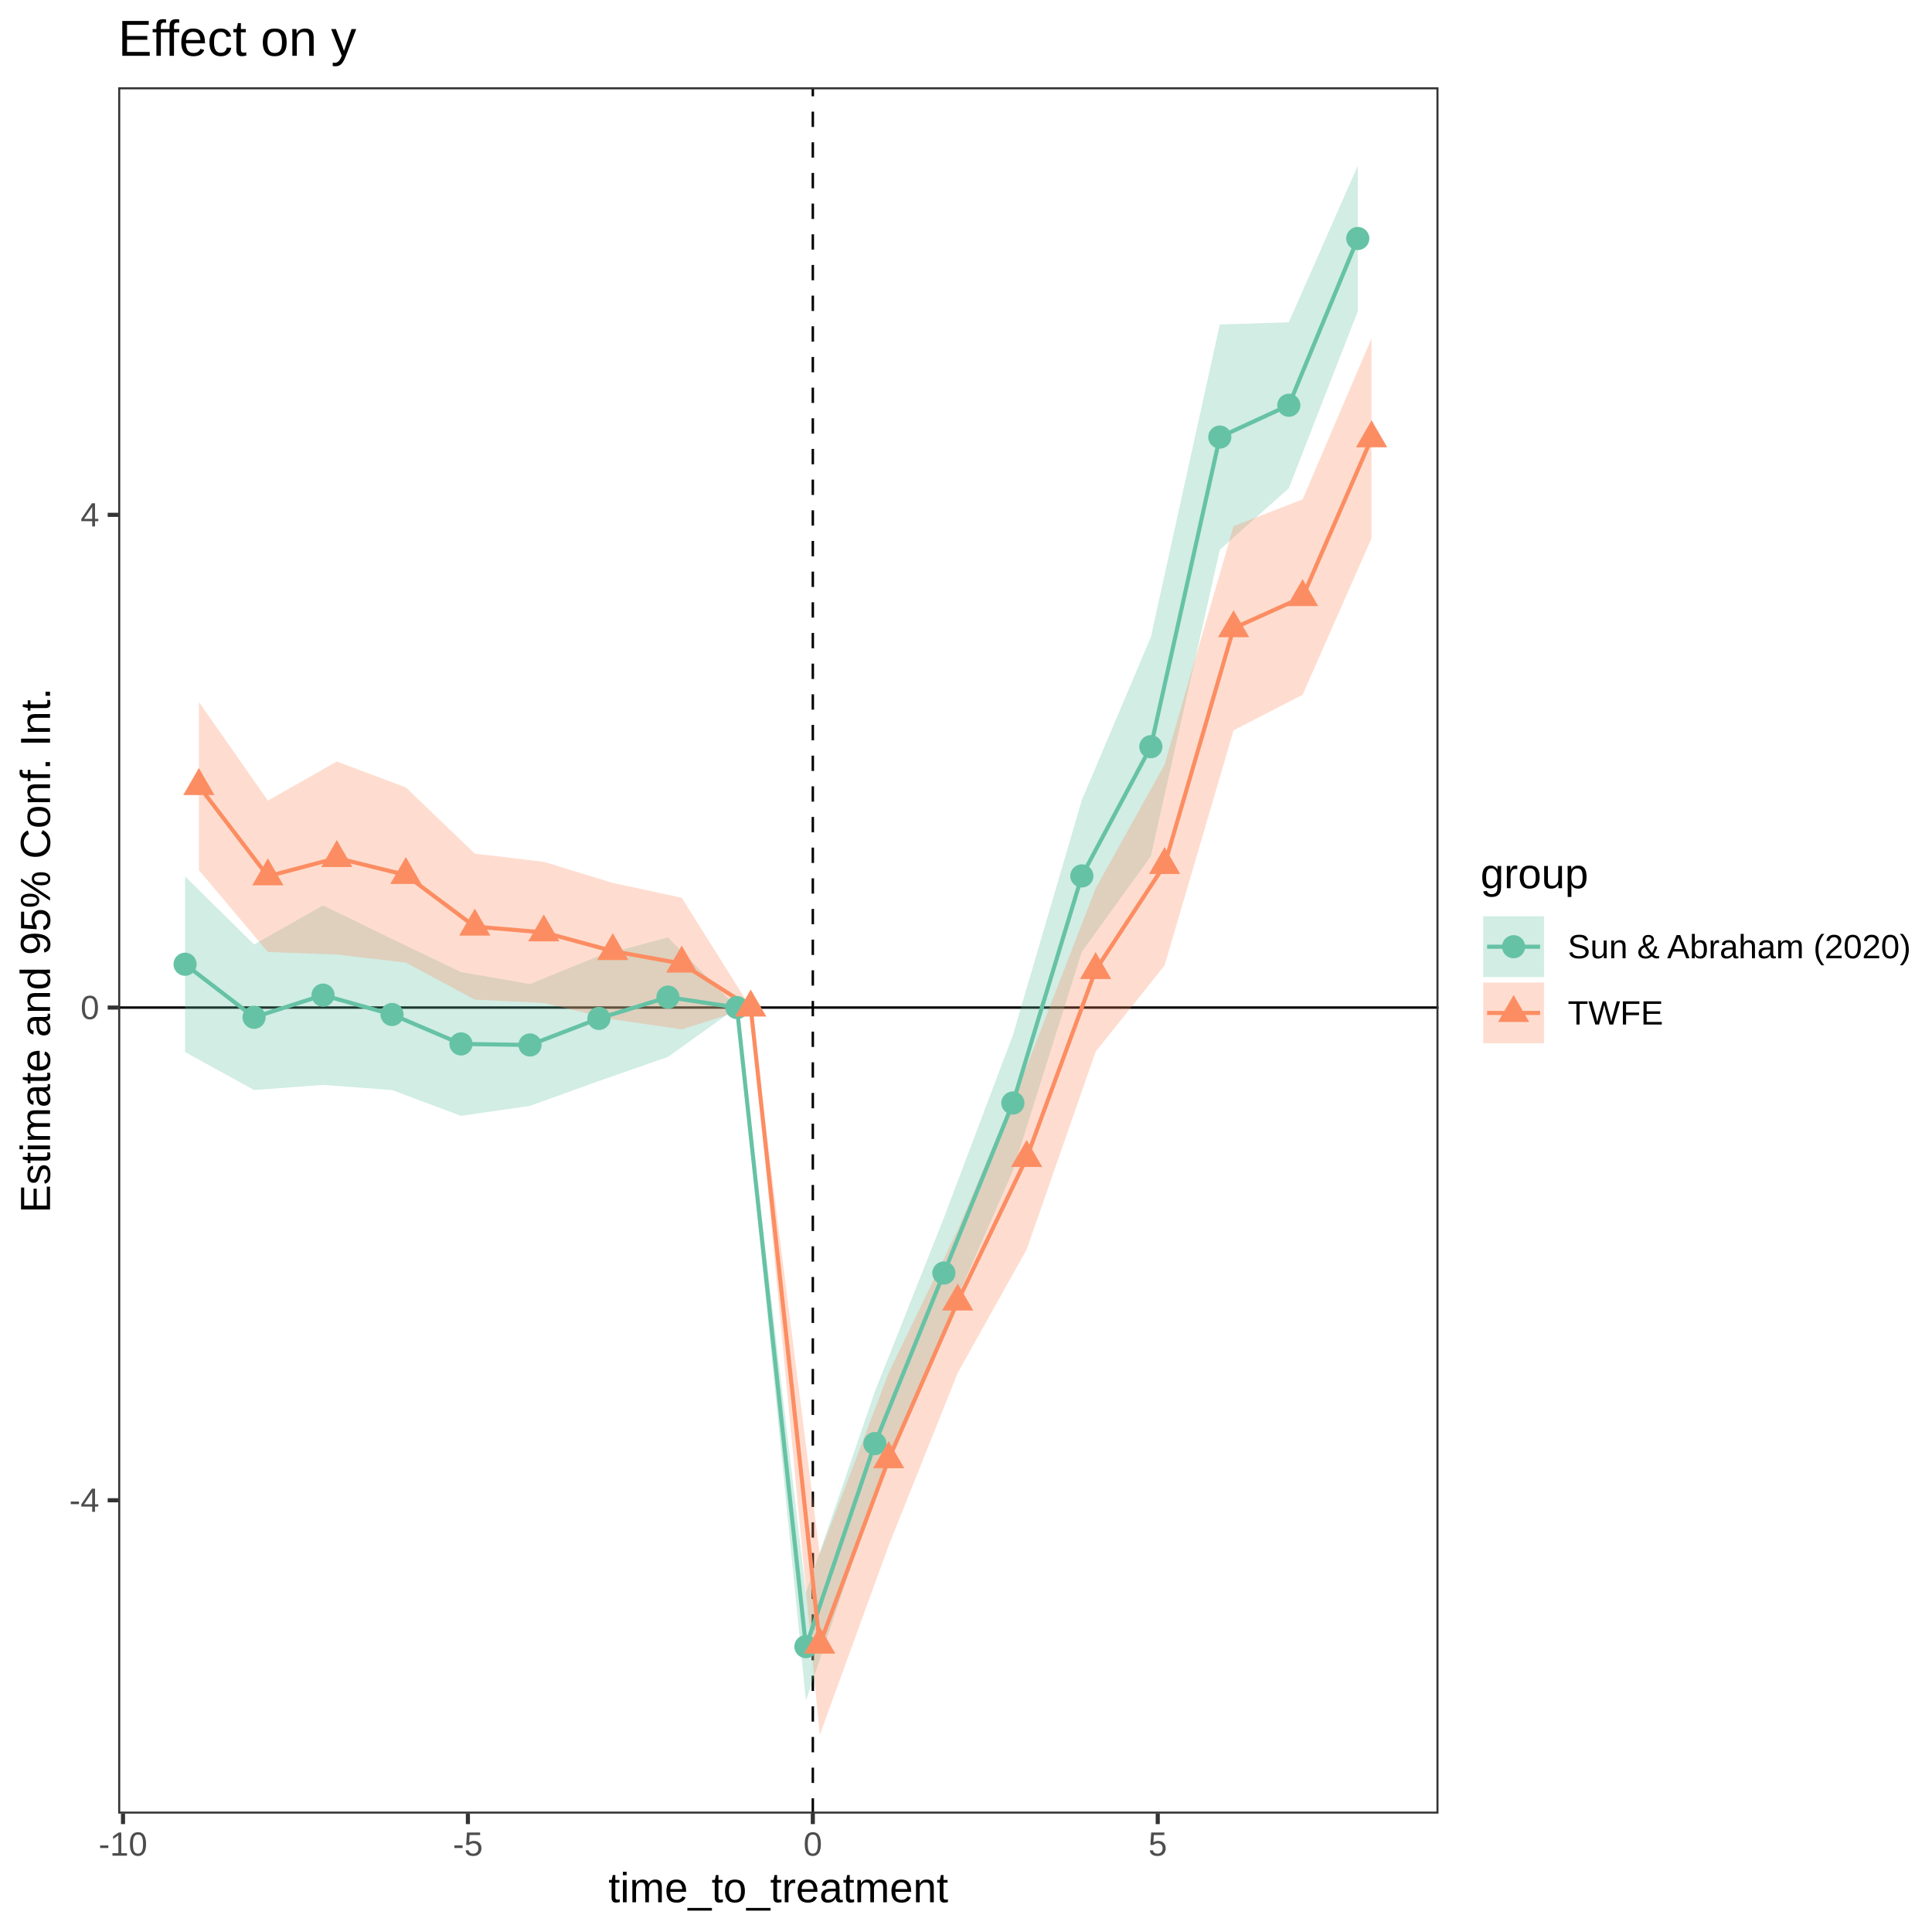
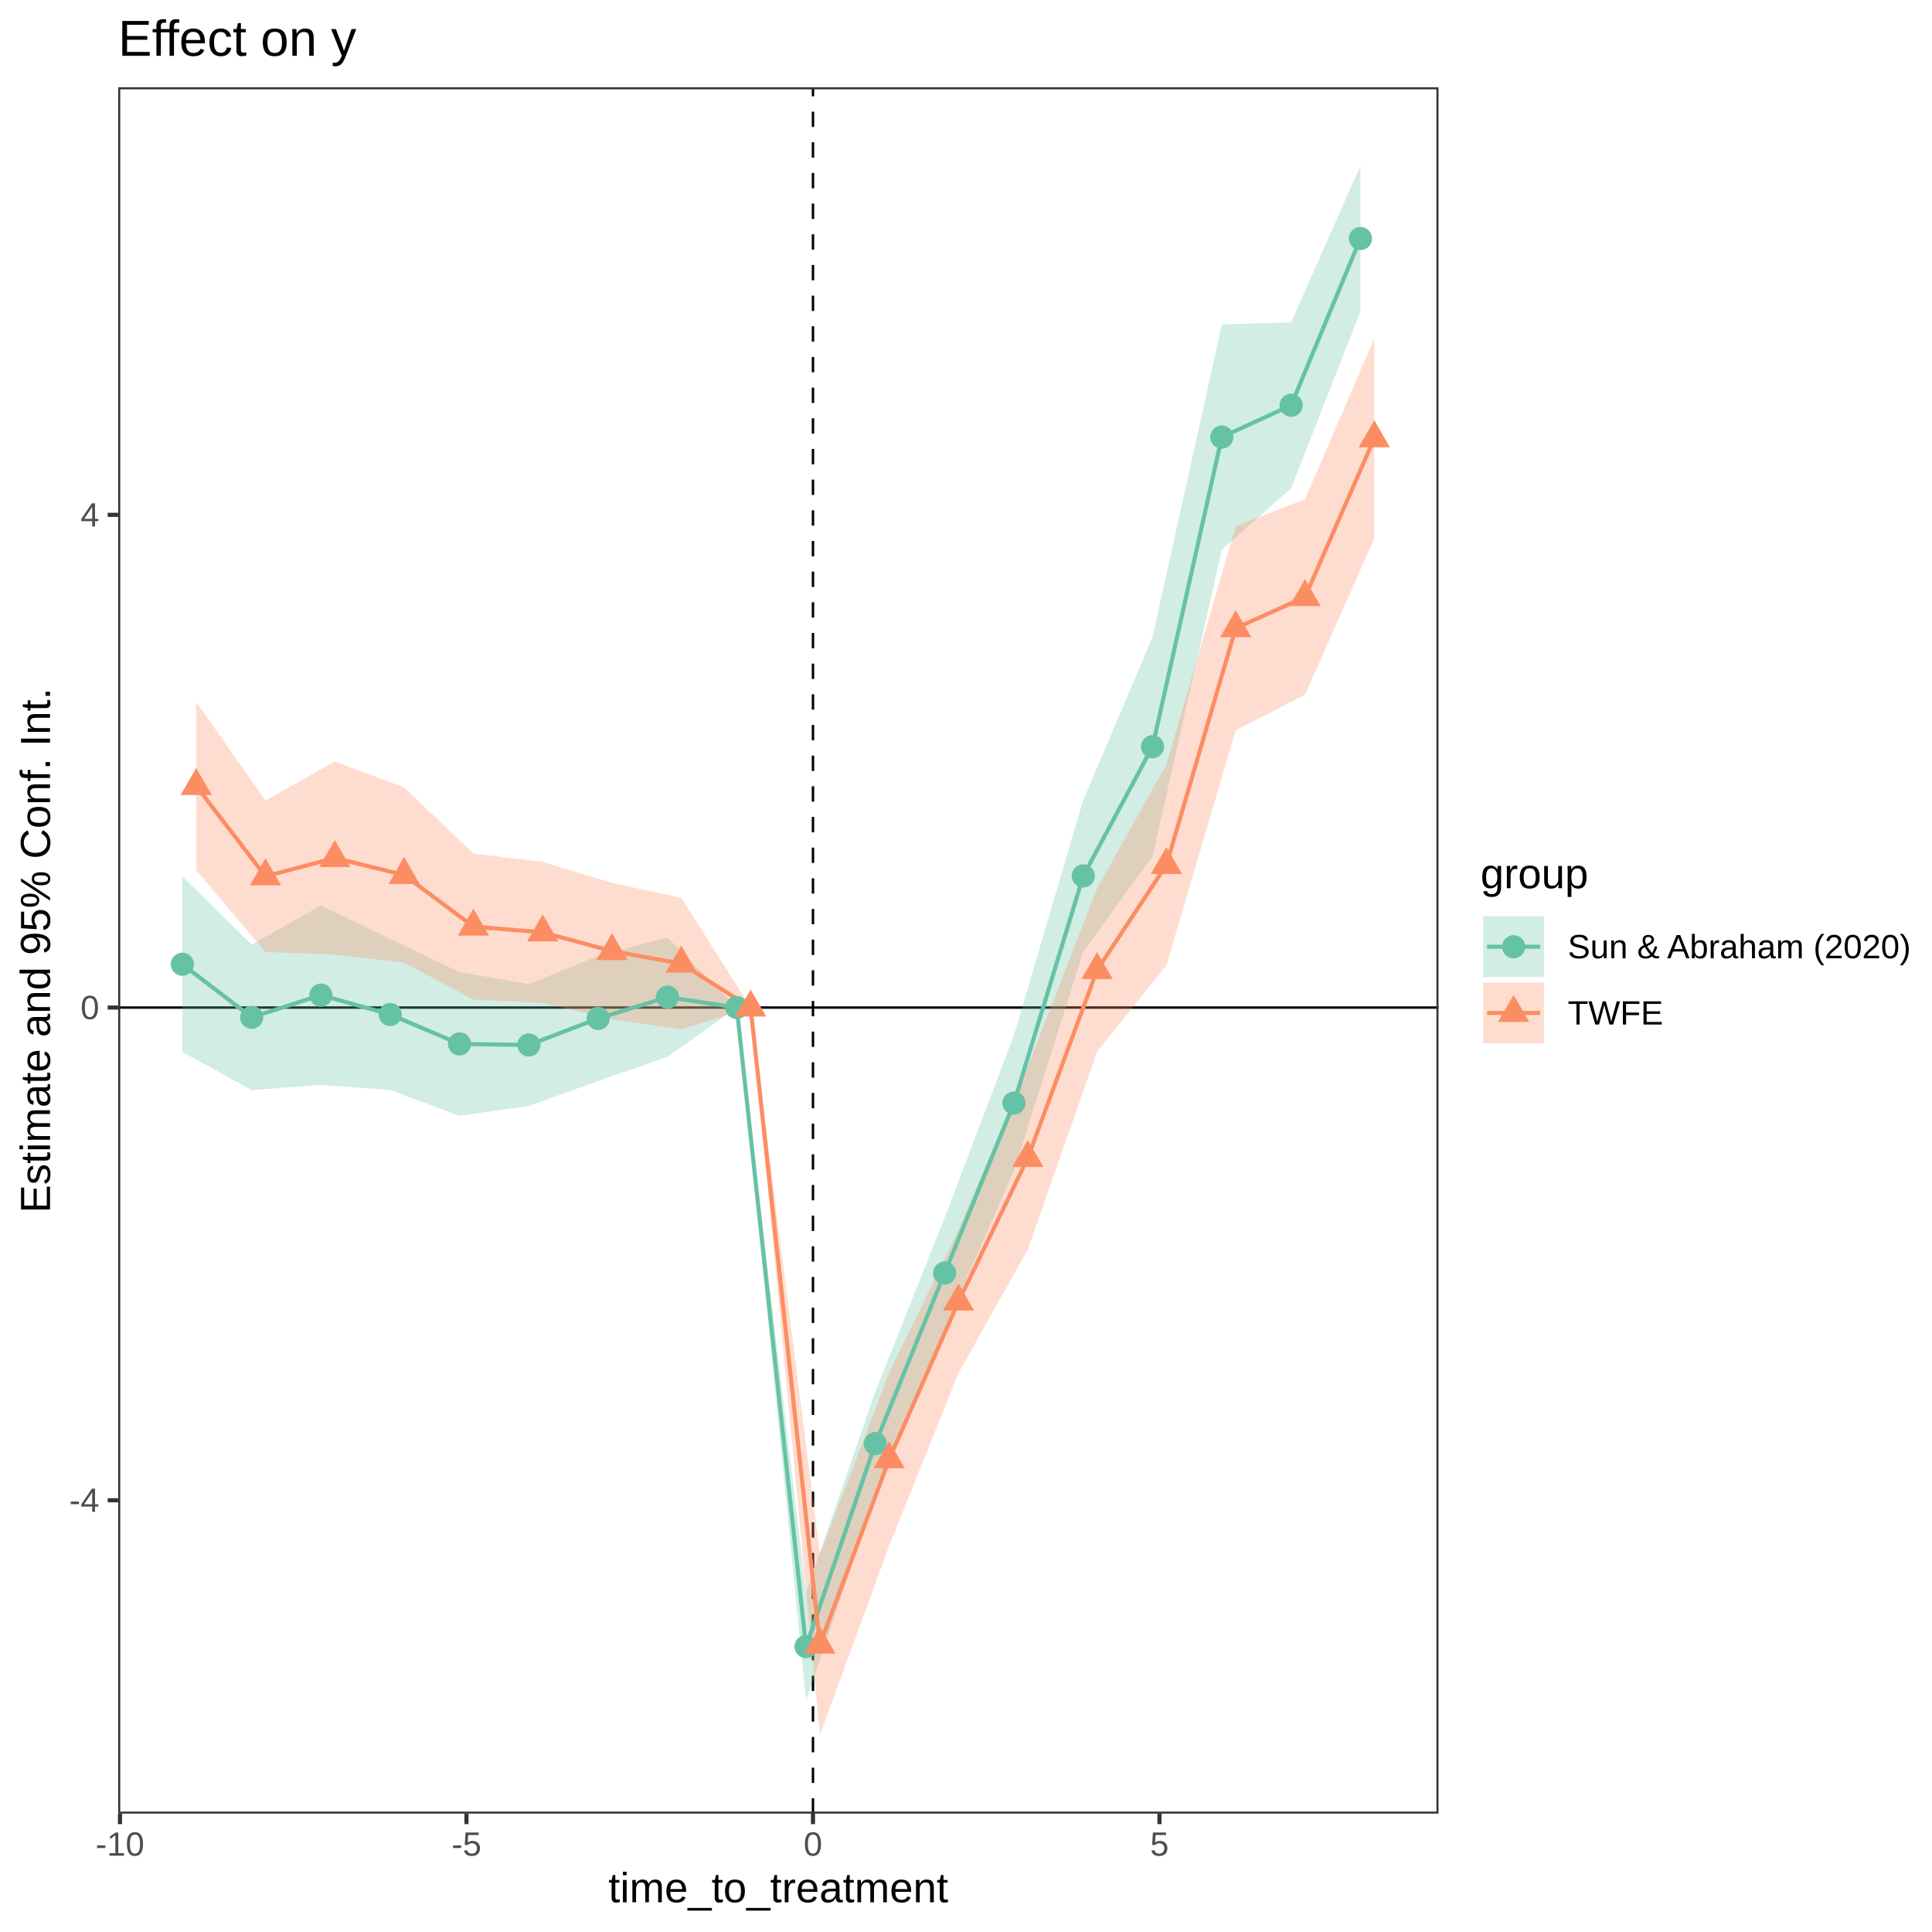
<svg xmlns="http://www.w3.org/2000/svg" class="svglite" width="504.00pt" height="504.00pt" viewBox="0 0 504.00 504.00">
  <defs>
    <style type="text/css">
    .svglite line, .svglite polyline, .svglite polygon, .svglite path, .svglite rect, .svglite circle {
      fill: none;
      stroke: #000000;
      stroke-linecap: round;
      stroke-linejoin: round;
      stroke-miterlimit: 10.00;
    }
    .svglite text {
      white-space: pre;
    }
  </style>
  </defs>
  <rect width="100%" height="100%" style="stroke: none; fill: #FFFFFF;" />
  <defs>
    <clipPath id="cpMC4wMHw1MDQuMDB8MC4wMHw1MDQuMDA=">
      <rect x="0.00" y="0.00" width="504.00" height="504.00" />
    </clipPath>
  </defs>
  <g clip-path="url(#cpMC4wMHw1MDQuMDB8MC4wMHw1MDQuMDA=)">
    <rect x="0.00" y="0.00" width="504.00" height="504.00" style="stroke-width: 1.07; stroke: #FFFFFF; fill: #FFFFFF;" />
  </g>
  <defs>
    <clipPath id="cpMzAuODN8Mzc1LjI2fDIyLjc3fDQ3My4xMg==">
      <rect x="30.83" y="22.77" width="344.43" height="450.35" />
    </clipPath>
  </defs>
  <g clip-path="url(#cpMzAuODN8Mzc1LjI2fDIyLjc3fDQ3My4xMg==)">
    <rect x="30.83" y="22.77" width="344.43" height="450.35" style="stroke-width: 1.07; stroke: none; fill: #FFFFFF;" />
-     <line x1="212.04" y1="473.12" x2="212.04" y2="22.77" style="stroke-width: 0.64; stroke-dasharray: 4.00,4.00; stroke-linecap: butt;" />
+     <line x1="212.08" y1="473.12" x2="212.08" y2="22.77" style="stroke-width: 0.64; stroke-dasharray: 4.00,4.00; stroke-linecap: butt;" />
    <line x1="30.83" y1="262.84" x2="375.26" y2="262.84" style="stroke-width: 0.64; stroke-linecap: butt;" />
-     <polygon points="48.28,228.63 66.28,246.40 84.27,236.18 102.27,244.95 120.26,253.58 138.26,256.71 156.25,249.36 174.25,244.54 192.24,262.84 210.24,415.45 228.23,363.01 246.23,317.70 264.23,270.06 282.22,208.70 300.22,166.20 318.21,84.65 336.21,84.07 354.20,43.24 354.20,81.21 336.21,127.38 318.21,143.40 300.22,223.38 282.22,248.30 264.23,305.42 246.23,346.51 228.23,390.17 210.24,443.65 192.24,262.84 174.25,275.71 156.25,282.00 138.26,288.49 120.26,291.09 102.27,284.36 84.27,283.01 66.28,284.36 48.28,274.45 " style="stroke-width: 0.00; stroke: none; stroke-linecap: butt; fill: #66C2A5; fill-opacity: 0.30;" />
-     <polyline points="48.28,228.63 66.28,246.40 84.27,236.18 102.27,244.95 120.26,253.58 138.26,256.71 156.25,249.36 174.25,244.54 192.24,262.84 210.24,415.45 228.23,363.01 246.23,317.70 264.23,270.06 282.22,208.70 300.22,166.20 318.21,84.65 336.21,84.07 354.20,43.24 " style="stroke-width: 1.07; stroke: none; stroke-linecap: butt;" />
-     <polyline points="354.20,81.21 336.21,127.38 318.21,143.40 300.22,223.38 282.22,248.30 264.23,305.42 246.23,346.51 228.23,390.17 210.24,443.65 192.24,262.84 174.25,275.71 156.25,282.00 138.26,288.49 120.26,291.09 102.27,284.36 84.27,283.01 66.28,284.36 48.28,274.45 " style="stroke-width: 1.07; stroke: none; stroke-linecap: butt;" />
-     <polygon points="51.88,183.12 69.88,208.85 87.87,198.65 105.87,205.40 123.86,222.68 141.86,224.82 159.85,230.32 177.85,234.20 195.84,262.84 213.84,405.42 231.83,358.13 249.83,320.90 267.82,278.20 285.82,231.75 303.81,199.44 321.81,137.25 339.81,130.27 357.80,88.25 357.80,140.42 339.81,181.26 321.81,190.52 303.81,251.85 285.82,274.36 267.82,325.97 249.83,358.17 231.83,403.19 213.84,452.65 195.84,262.84 177.85,268.53 159.85,265.91 141.86,261.64 123.86,260.77 105.87,251.11 87.87,249.01 69.88,248.35 51.88,226.99 " style="stroke-width: 0.00; stroke: none; stroke-linecap: butt; fill: #FC8D62; fill-opacity: 0.30;" />
-     <polyline points="51.88,183.12 69.88,208.85 87.87,198.65 105.87,205.40 123.86,222.68 141.86,224.82 159.85,230.32 177.85,234.20 195.84,262.84 213.84,405.42 231.83,358.13 249.83,320.90 267.82,278.20 285.82,231.75 303.81,199.44 321.81,137.25 339.81,130.27 357.80,88.25 " style="stroke-width: 1.07; stroke: none; stroke-linecap: butt;" />
-     <polyline points="357.80,140.42 339.81,181.26 321.81,190.52 303.81,251.85 285.82,274.36 267.82,325.97 249.83,358.17 231.83,403.19 213.84,452.65 195.84,262.84 177.85,268.53 159.85,265.91 141.86,261.64 123.86,260.77 105.87,251.11 87.87,249.01 69.88,248.35 51.88,226.99 " style="stroke-width: 1.07; stroke: none; stroke-linecap: butt;" />
-     <polyline points="48.28,251.54 66.28,265.38 84.27,259.60 102.27,264.65 120.26,272.33 138.26,272.60 156.25,265.68 174.25,260.12 192.24,262.84 210.24,429.55 228.23,376.59 246.23,332.10 264.23,287.74 282.22,228.50 300.22,194.79 318.21,114.02 336.21,105.72 354.20,62.22 " style="stroke-width: 1.07; stroke: #66C2A5; stroke-linecap: butt;" />
-     <polyline points="51.88,205.05 69.88,228.60 87.87,223.83 105.87,228.26 123.86,241.72 141.86,243.23 159.85,248.12 177.85,251.37 195.84,262.84 213.84,429.03 231.83,380.66 249.83,339.53 267.82,302.08 285.82,253.05 303.81,225.64 321.81,163.88 339.81,155.76 357.80,114.33 " style="stroke-width: 1.07; stroke: #FC8D62; stroke-linecap: butt;" />
-     <circle cx="48.28" cy="251.54" r="3.02" style="stroke-width: 0.71; stroke: none; fill: #66C2A5;" />
-     <polygon points="51.88,200.35 55.95,207.40 47.81,207.40 " style="stroke-width: 0.71; stroke: none; fill: #FC8D62;" />
-     <circle cx="66.28" cy="265.38" r="3.02" style="stroke-width: 0.71; stroke: none; fill: #66C2A5;" />
-     <polygon points="69.88,223.90 73.95,230.95 65.81,230.95 " style="stroke-width: 0.71; stroke: none; fill: #FC8D62;" />
-     <circle cx="84.27" cy="259.60" r="3.02" style="stroke-width: 0.71; stroke: none; fill: #66C2A5;" />
-     <polygon points="87.87,219.13 91.94,226.18 83.80,226.18 " style="stroke-width: 0.71; stroke: none; fill: #FC8D62;" />
-     <circle cx="102.27" cy="264.65" r="3.02" style="stroke-width: 0.71; stroke: none; fill: #66C2A5;" />
-     <polygon points="105.87,223.56 109.94,230.61 101.80,230.61 " style="stroke-width: 0.71; stroke: none; fill: #FC8D62;" />
-     <circle cx="120.26" cy="272.33" r="3.02" style="stroke-width: 0.71; stroke: none; fill: #66C2A5;" />
-     <polygon points="123.86,237.02 127.93,244.07 119.79,244.07 " style="stroke-width: 0.71; stroke: none; fill: #FC8D62;" />
-     <circle cx="138.26" cy="272.60" r="3.02" style="stroke-width: 0.71; stroke: none; fill: #66C2A5;" />
-     <polygon points="141.86,238.53 145.93,245.58 137.79,245.58 " style="stroke-width: 0.71; stroke: none; fill: #FC8D62;" />
-     <circle cx="156.25" cy="265.68" r="3.02" style="stroke-width: 0.71; stroke: none; fill: #66C2A5;" />
-     <polygon points="159.85,243.42 163.92,250.46 155.78,250.46 " style="stroke-width: 0.71; stroke: none; fill: #FC8D62;" />
-     <circle cx="174.25" cy="260.12" r="3.02" style="stroke-width: 0.71; stroke: none; fill: #66C2A5;" />
-     <polygon points="177.85,246.67 181.92,253.72 173.78,253.72 " style="stroke-width: 0.71; stroke: none; fill: #FC8D62;" />
-     <circle cx="192.24" cy="262.84" r="3.02" style="stroke-width: 0.71; stroke: none; fill: #66C2A5;" />
-     <polygon points="195.84,258.14 199.91,265.19 191.77,265.19 " style="stroke-width: 0.71; stroke: none; fill: #FC8D62;" />
-     <circle cx="210.24" cy="429.55" r="3.02" style="stroke-width: 0.71; stroke: none; fill: #66C2A5;" />
-     <polygon points="213.84,424.33 217.91,431.38 209.77,431.38 " style="stroke-width: 0.71; stroke: none; fill: #FC8D62;" />
-     <circle cx="228.23" cy="376.59" r="3.02" style="stroke-width: 0.71; stroke: none; fill: #66C2A5;" />
-     <polygon points="231.83,375.96 235.90,383.01 227.76,383.01 " style="stroke-width: 0.71; stroke: none; fill: #FC8D62;" />
-     <circle cx="246.23" cy="332.10" r="3.02" style="stroke-width: 0.71; stroke: none; fill: #66C2A5;" />
-     <polygon points="249.83,334.84 253.90,341.88 245.76,341.88 " style="stroke-width: 0.71; stroke: none; fill: #FC8D62;" />
-     <circle cx="264.23" cy="287.74" r="3.02" style="stroke-width: 0.71; stroke: none; fill: #66C2A5;" />
-     <polygon points="267.82,297.38 271.89,304.43 263.75,304.43 " style="stroke-width: 0.71; stroke: none; fill: #FC8D62;" />
-     <circle cx="282.22" cy="228.50" r="3.02" style="stroke-width: 0.71; stroke: none; fill: #66C2A5;" />
-     <polygon points="285.82,248.35 289.89,255.40 281.75,255.40 " style="stroke-width: 0.71; stroke: none; fill: #FC8D62;" />
-     <circle cx="300.22" cy="194.79" r="3.02" style="stroke-width: 0.71; stroke: none; fill: #66C2A5;" />
-     <polygon points="303.81,220.95 307.88,227.99 299.74,227.99 " style="stroke-width: 0.71; stroke: none; fill: #FC8D62;" />
-     <circle cx="318.21" cy="114.02" r="3.02" style="stroke-width: 0.71; stroke: none; fill: #66C2A5;" />
-     <polygon points="321.81,159.18 325.88,166.23 317.74,166.23 " style="stroke-width: 0.71; stroke: none; fill: #FC8D62;" />
-     <circle cx="336.21" cy="105.72" r="3.02" style="stroke-width: 0.71; stroke: none; fill: #66C2A5;" />
-     <polygon points="339.81,151.06 343.87,158.11 335.74,158.11 " style="stroke-width: 0.71; stroke: none; fill: #FC8D62;" />
-     <circle cx="354.20" cy="62.22" r="3.02" style="stroke-width: 0.71; stroke: none; fill: #66C2A5;" />
-     <polygon points="357.80,109.63 361.87,116.68 353.73,116.68 " style="stroke-width: 0.71; stroke: none; fill: #FC8D62;" />
+     <polygon points="47.57,228.63 65.65,246.40 83.72,236.18 101.80,244.95 119.88,253.58 137.96,256.71 156.04,249.36 174.12,244.54 192.19,262.84 210.27,415.45 228.35,363.01 246.43,317.70 264.51,270.06 282.59,208.70 300.66,166.20 318.74,84.65 336.82,84.07 354.90,43.24 354.90,81.21 336.82,127.38 318.74,143.40 300.66,223.38 282.59,248.30 264.51,305.42 246.43,346.51 228.35,390.17 210.27,443.65 192.19,262.84 174.12,275.71 156.04,282.00 137.96,288.49 119.88,291.09 101.80,284.36 83.72,283.01 65.65,284.36 47.57,274.45 " style="stroke-width: 0.00; stroke: none; stroke-linecap: butt; fill: #66C2A5; fill-opacity: 0.30;" />
+     <polyline points="47.57,228.63 65.65,246.40 83.72,236.18 101.80,244.95 119.88,253.58 137.96,256.71 156.04,249.36 174.12,244.54 192.19,262.84 210.27,415.45 228.35,363.01 246.43,317.70 264.51,270.06 282.59,208.70 300.66,166.20 318.74,84.65 336.82,84.07 354.90,43.24 " style="stroke-width: 1.07; stroke: none; stroke-linecap: butt;" />
+     <polyline points="354.90,81.21 336.82,127.38 318.74,143.40 300.66,223.38 282.59,248.30 264.51,305.42 246.43,346.51 228.35,390.17 210.27,443.65 192.19,262.84 174.12,275.71 156.04,282.00 137.96,288.49 119.88,291.09 101.80,284.36 83.72,283.01 65.65,284.36 47.57,274.45 " style="stroke-width: 1.07; stroke: none; stroke-linecap: butt;" />
+     <polygon points="51.18,183.12 69.26,208.85 87.34,198.65 105.42,205.40 123.50,222.68 141.57,224.82 159.65,230.32 177.73,234.20 195.81,262.84 213.89,405.42 231.97,358.13 250.05,320.90 268.12,278.20 286.20,231.75 304.28,199.44 322.36,137.25 340.44,130.27 358.52,88.25 358.52,140.42 340.44,181.26 322.36,190.52 304.28,251.85 286.20,274.36 268.12,325.97 250.05,358.17 231.97,403.19 213.89,452.65 195.81,262.84 177.73,268.53 159.65,265.91 141.57,261.64 123.50,260.77 105.42,251.11 87.34,249.01 69.26,248.35 51.18,226.99 " style="stroke-width: 0.00; stroke: none; stroke-linecap: butt; fill: #FC8D62; fill-opacity: 0.30;" />
+     <polyline points="51.18,183.12 69.26,208.85 87.34,198.65 105.42,205.40 123.50,222.68 141.57,224.82 159.65,230.32 177.73,234.20 195.81,262.84 213.89,405.42 231.97,358.13 250.05,320.90 268.12,278.20 286.20,231.75 304.28,199.44 322.36,137.25 340.44,130.27 358.52,88.25 " style="stroke-width: 1.07; stroke: none; stroke-linecap: butt;" />
+     <polyline points="358.52,140.42 340.44,181.26 322.36,190.52 304.28,251.85 286.20,274.36 268.12,325.97 250.05,358.17 231.97,403.19 213.89,452.65 195.81,262.84 177.73,268.53 159.65,265.91 141.57,261.64 123.50,260.77 105.42,251.11 87.34,249.01 69.26,248.35 51.18,226.99 " style="stroke-width: 1.07; stroke: none; stroke-linecap: butt;" />
+     <polyline points="47.57,251.54 65.65,265.38 83.72,259.60 101.80,264.65 119.88,272.33 137.96,272.60 156.04,265.68 174.12,260.12 192.19,262.84 210.27,429.55 228.35,376.59 246.43,332.10 264.51,287.74 282.59,228.50 300.66,194.79 318.74,114.02 336.82,105.72 354.90,62.22 " style="stroke-width: 1.07; stroke: #66C2A5; stroke-linecap: butt;" />
+     <polyline points="51.18,205.05 69.26,228.60 87.34,223.83 105.42,228.26 123.50,241.72 141.57,243.23 159.65,248.12 177.73,251.37 195.81,262.84 213.89,429.03 231.97,380.66 250.05,339.53 268.12,302.08 286.20,253.05 304.28,225.64 322.36,163.88 340.44,155.76 358.52,114.33 " style="stroke-width: 1.07; stroke: #FC8D62; stroke-linecap: butt;" />
+     <circle cx="47.57" cy="251.54" r="3.02" style="stroke-width: 0.71; stroke: none; fill: #66C2A5;" />
+     <polygon points="51.18,200.35 55.25,207.40 47.11,207.40 " style="stroke-width: 0.71; stroke: none; fill: #FC8D62;" />
+     <circle cx="65.65" cy="265.38" r="3.02" style="stroke-width: 0.71; stroke: none; fill: #66C2A5;" />
+     <polygon points="69.26,223.90 73.33,230.95 65.19,230.95 " style="stroke-width: 0.71; stroke: none; fill: #FC8D62;" />
+     <circle cx="83.72" cy="259.60" r="3.02" style="stroke-width: 0.71; stroke: none; fill: #66C2A5;" />
+     <polygon points="87.34,219.13 91.41,226.18 83.27,226.18 " style="stroke-width: 0.71; stroke: none; fill: #FC8D62;" />
+     <circle cx="101.80" cy="264.65" r="3.02" style="stroke-width: 0.71; stroke: none; fill: #66C2A5;" />
+     <polygon points="105.42,223.56 109.49,230.61 101.35,230.61 " style="stroke-width: 0.71; stroke: none; fill: #FC8D62;" />
+     <circle cx="119.88" cy="272.33" r="3.02" style="stroke-width: 0.71; stroke: none; fill: #66C2A5;" />
+     <polygon points="123.50,237.02 127.57,244.07 119.43,244.07 " style="stroke-width: 0.71; stroke: none; fill: #FC8D62;" />
+     <circle cx="137.96" cy="272.60" r="3.02" style="stroke-width: 0.71; stroke: none; fill: #66C2A5;" />
+     <polygon points="141.57,238.53 145.64,245.58 137.51,245.58 " style="stroke-width: 0.71; stroke: none; fill: #FC8D62;" />
+     <circle cx="156.04" cy="265.68" r="3.02" style="stroke-width: 0.71; stroke: none; fill: #66C2A5;" />
+     <polygon points="159.65,243.42 163.72,250.46 155.58,250.46 " style="stroke-width: 0.71; stroke: none; fill: #FC8D62;" />
+     <circle cx="174.12" cy="260.12" r="3.02" style="stroke-width: 0.71; stroke: none; fill: #66C2A5;" />
+     <polygon points="177.73,246.67 181.80,253.72 173.66,253.72 " style="stroke-width: 0.71; stroke: none; fill: #FC8D62;" />
+     <circle cx="192.19" cy="262.84" r="3.02" style="stroke-width: 0.71; stroke: none; fill: #66C2A5;" />
+     <polygon points="195.81,258.14 199.88,265.19 191.74,265.19 " style="stroke-width: 0.71; stroke: none; fill: #FC8D62;" />
+     <circle cx="210.27" cy="429.55" r="3.02" style="stroke-width: 0.71; stroke: none; fill: #66C2A5;" />
+     <polygon points="213.89,424.33 217.96,431.38 209.82,431.38 " style="stroke-width: 0.71; stroke: none; fill: #FC8D62;" />
+     <circle cx="228.35" cy="376.59" r="3.02" style="stroke-width: 0.71; stroke: none; fill: #66C2A5;" />
+     <polygon points="231.97,375.96 236.04,383.01 227.90,383.01 " style="stroke-width: 0.71; stroke: none; fill: #FC8D62;" />
+     <circle cx="246.43" cy="332.10" r="3.02" style="stroke-width: 0.71; stroke: none; fill: #66C2A5;" />
+     <polygon points="250.05,334.84 254.11,341.88 245.98,341.88 " style="stroke-width: 0.71; stroke: none; fill: #FC8D62;" />
+     <circle cx="264.51" cy="287.74" r="3.02" style="stroke-width: 0.71; stroke: none; fill: #66C2A5;" />
+     <polygon points="268.12,297.38 272.19,304.43 264.05,304.43 " style="stroke-width: 0.71; stroke: none; fill: #FC8D62;" />
+     <circle cx="282.59" cy="228.50" r="3.02" style="stroke-width: 0.71; stroke: none; fill: #66C2A5;" />
+     <polygon points="286.20,248.35 290.27,255.40 282.13,255.40 " style="stroke-width: 0.71; stroke: none; fill: #FC8D62;" />
+     <circle cx="300.66" cy="194.79" r="3.02" style="stroke-width: 0.71; stroke: none; fill: #66C2A5;" />
+     <polygon points="304.28,220.95 308.35,227.99 300.21,227.99 " style="stroke-width: 0.71; stroke: none; fill: #FC8D62;" />
+     <circle cx="318.74" cy="114.02" r="3.02" style="stroke-width: 0.71; stroke: none; fill: #66C2A5;" />
+     <polygon points="322.36,159.18 326.43,166.23 318.29,166.23 " style="stroke-width: 0.71; stroke: none; fill: #FC8D62;" />
+     <circle cx="336.82" cy="105.72" r="3.02" style="stroke-width: 0.71; stroke: none; fill: #66C2A5;" />
+     <polygon points="340.44,151.06 344.51,158.11 336.37,158.11 " style="stroke-width: 0.71; stroke: none; fill: #FC8D62;" />
+     <circle cx="354.90" cy="62.22" r="3.02" style="stroke-width: 0.71; stroke: none; fill: #66C2A5;" />
+     <polygon points="358.52,109.63 362.58,116.68 354.45,116.68 " style="stroke-width: 0.71; stroke: none; fill: #FC8D62;" />
    <rect x="30.83" y="22.77" width="344.43" height="450.35" style="stroke-width: 1.07; stroke: #333333;" />
  </g>
  <g clip-path="url(#cpMC4wMHw1MDQuMDB8MC4wMHw1MDQuMDA=)">
    <text x="25.90" y="394.40" text-anchor="end" style="font-size: 8.80px;fill: #4D4D4D; font-family: &quot;Liberation Sans&quot;;" textLength="7.83px" lengthAdjust="spacingAndGlyphs">-4</text>
    <text x="25.90" y="265.87" text-anchor="end" style="font-size: 8.80px;fill: #4D4D4D; font-family: &quot;Liberation Sans&quot;;" textLength="4.90px" lengthAdjust="spacingAndGlyphs">0</text>
    <text x="25.90" y="137.34" text-anchor="end" style="font-size: 8.80px;fill: #4D4D4D; font-family: &quot;Liberation Sans&quot;;" textLength="4.90px" lengthAdjust="spacingAndGlyphs">4</text>
    <polyline points="28.09,391.37 30.83,391.37 " style="stroke-width: 1.07; stroke: #333333; stroke-linecap: butt;" />
    <polyline points="28.09,262.84 30.83,262.84 " style="stroke-width: 1.07; stroke: #333333; stroke-linecap: butt;" />
    <polyline points="28.09,134.31 30.83,134.31 " style="stroke-width: 1.07; stroke: #333333; stroke-linecap: butt;" />
-     <polyline points="32.09,475.86 32.09,473.12 " style="stroke-width: 1.07; stroke: #333333; stroke-linecap: butt;" />
-     <polyline points="122.06,475.86 122.06,473.12 " style="stroke-width: 1.07; stroke: #333333; stroke-linecap: butt;" />
-     <polyline points="212.04,475.86 212.04,473.12 " style="stroke-width: 1.07; stroke: #333333; stroke-linecap: butt;" />
-     <polyline points="302.02,475.86 302.02,473.12 " style="stroke-width: 1.07; stroke: #333333; stroke-linecap: butt;" />
-     <text x="32.09" y="484.10" text-anchor="middle" style="font-size: 8.80px;fill: #4D4D4D; font-family: &quot;Liberation Sans&quot;;" textLength="12.72px" lengthAdjust="spacingAndGlyphs">-10</text>
-     <text x="122.06" y="484.10" text-anchor="middle" style="font-size: 8.80px;fill: #4D4D4D; font-family: &quot;Liberation Sans&quot;;" textLength="7.83px" lengthAdjust="spacingAndGlyphs">-5</text>
-     <text x="212.04" y="484.10" text-anchor="middle" style="font-size: 8.80px;fill: #4D4D4D; font-family: &quot;Liberation Sans&quot;;" textLength="4.90px" lengthAdjust="spacingAndGlyphs">0</text>
-     <text x="302.02" y="484.10" text-anchor="middle" style="font-size: 8.80px;fill: #4D4D4D; font-family: &quot;Liberation Sans&quot;;" textLength="4.90px" lengthAdjust="spacingAndGlyphs">5</text>
+     <polyline points="31.30,475.86 31.30,473.12 " style="stroke-width: 1.07; stroke: #333333; stroke-linecap: butt;" />
+     <polyline points="121.69,475.86 121.69,473.12 " style="stroke-width: 1.07; stroke: #333333; stroke-linecap: butt;" />
+     <polyline points="212.08,475.86 212.08,473.12 " style="stroke-width: 1.07; stroke: #333333; stroke-linecap: butt;" />
+     <polyline points="302.47,475.86 302.47,473.12 " style="stroke-width: 1.07; stroke: #333333; stroke-linecap: butt;" />
+     <text x="31.30" y="484.10" text-anchor="middle" style="font-size: 8.80px;fill: #4D4D4D; font-family: &quot;Liberation Sans&quot;;" textLength="12.72px" lengthAdjust="spacingAndGlyphs">-10</text>
+     <text x="121.69" y="484.10" text-anchor="middle" style="font-size: 8.80px;fill: #4D4D4D; font-family: &quot;Liberation Sans&quot;;" textLength="7.83px" lengthAdjust="spacingAndGlyphs">-5</text>
+     <text x="212.08" y="484.10" text-anchor="middle" style="font-size: 8.80px;fill: #4D4D4D; font-family: &quot;Liberation Sans&quot;;" textLength="4.90px" lengthAdjust="spacingAndGlyphs">0</text>
+     <text x="302.47" y="484.10" text-anchor="middle" style="font-size: 8.80px;fill: #4D4D4D; font-family: &quot;Liberation Sans&quot;;" textLength="4.90px" lengthAdjust="spacingAndGlyphs">5</text>
    <text x="203.04" y="496.24" text-anchor="middle" style="font-size: 11.00px; font-family: &quot;Liberation Sans&quot;;" textLength="88.70px" lengthAdjust="spacingAndGlyphs">time_to_treatment</text>
    <text transform="translate(13.05,247.94) rotate(-90)" text-anchor="middle" style="font-size: 11.00px; font-family: &quot;Liberation Sans&quot;;" textLength="137.03px" lengthAdjust="spacingAndGlyphs">Estimate and 95% Conf. Int.</text>
    <rect x="386.21" y="223.00" width="112.31" height="49.89" style="stroke-width: 1.07; stroke: none; fill: #FFFFFF;" />
    <text x="386.21" y="231.71" style="font-size: 11.00px; font-family: &quot;Liberation Sans&quot;;" textLength="28.14px" lengthAdjust="spacingAndGlyphs">group</text>
    <rect x="386.21" y="238.33" width="17.28" height="17.28" style="stroke-width: 1.07; stroke: none; fill: #FFFFFF;" />
    <rect x="386.92" y="239.03" width="15.86" height="15.86" style="stroke-width: 1.07; stroke: none; stroke-linecap: butt; stroke-linejoin: miter; fill: #66C2A5; fill-opacity: 0.30;" />
    <line x1="387.94" y1="246.97" x2="401.77" y2="246.97" style="stroke-width: 1.07; stroke: #66C2A5; stroke-linecap: butt;" />
    <circle cx="394.85" cy="246.97" r="3.02" style="stroke-width: 0.71; stroke: none; fill: #66C2A5;" />
    <rect x="386.21" y="255.61" width="17.28" height="17.28" style="stroke-width: 1.07; stroke: none; fill: #FFFFFF;" />
    <rect x="386.92" y="256.31" width="15.86" height="15.86" style="stroke-width: 1.07; stroke: none; stroke-linecap: butt; stroke-linejoin: miter; fill: #FC8D62; fill-opacity: 0.30;" />
    <line x1="387.94" y1="264.25" x2="401.77" y2="264.25" style="stroke-width: 1.07; stroke: #FC8D62; stroke-linecap: butt;" />
    <polygon points="394.85,259.55 398.92,266.60 390.79,266.60 " style="stroke-width: 0.71; stroke: none; fill: #FC8D62;" />
    <text x="408.97" y="249.99" style="font-size: 8.80px; font-family: &quot;Liberation Sans&quot;;" textLength="89.55px" lengthAdjust="spacingAndGlyphs">Sun &amp; Abraham (2020)</text>
    <text x="408.97" y="267.27" style="font-size: 8.80px; font-family: &quot;Liberation Sans&quot;;" textLength="24.91px" lengthAdjust="spacingAndGlyphs">TWFE</text>
    <text x="30.83" y="14.55" style="font-size: 13.20px; font-family: &quot;Liberation Sans&quot;;" textLength="62.09px" lengthAdjust="spacingAndGlyphs">Effect on y</text>
  </g>
</svg>
